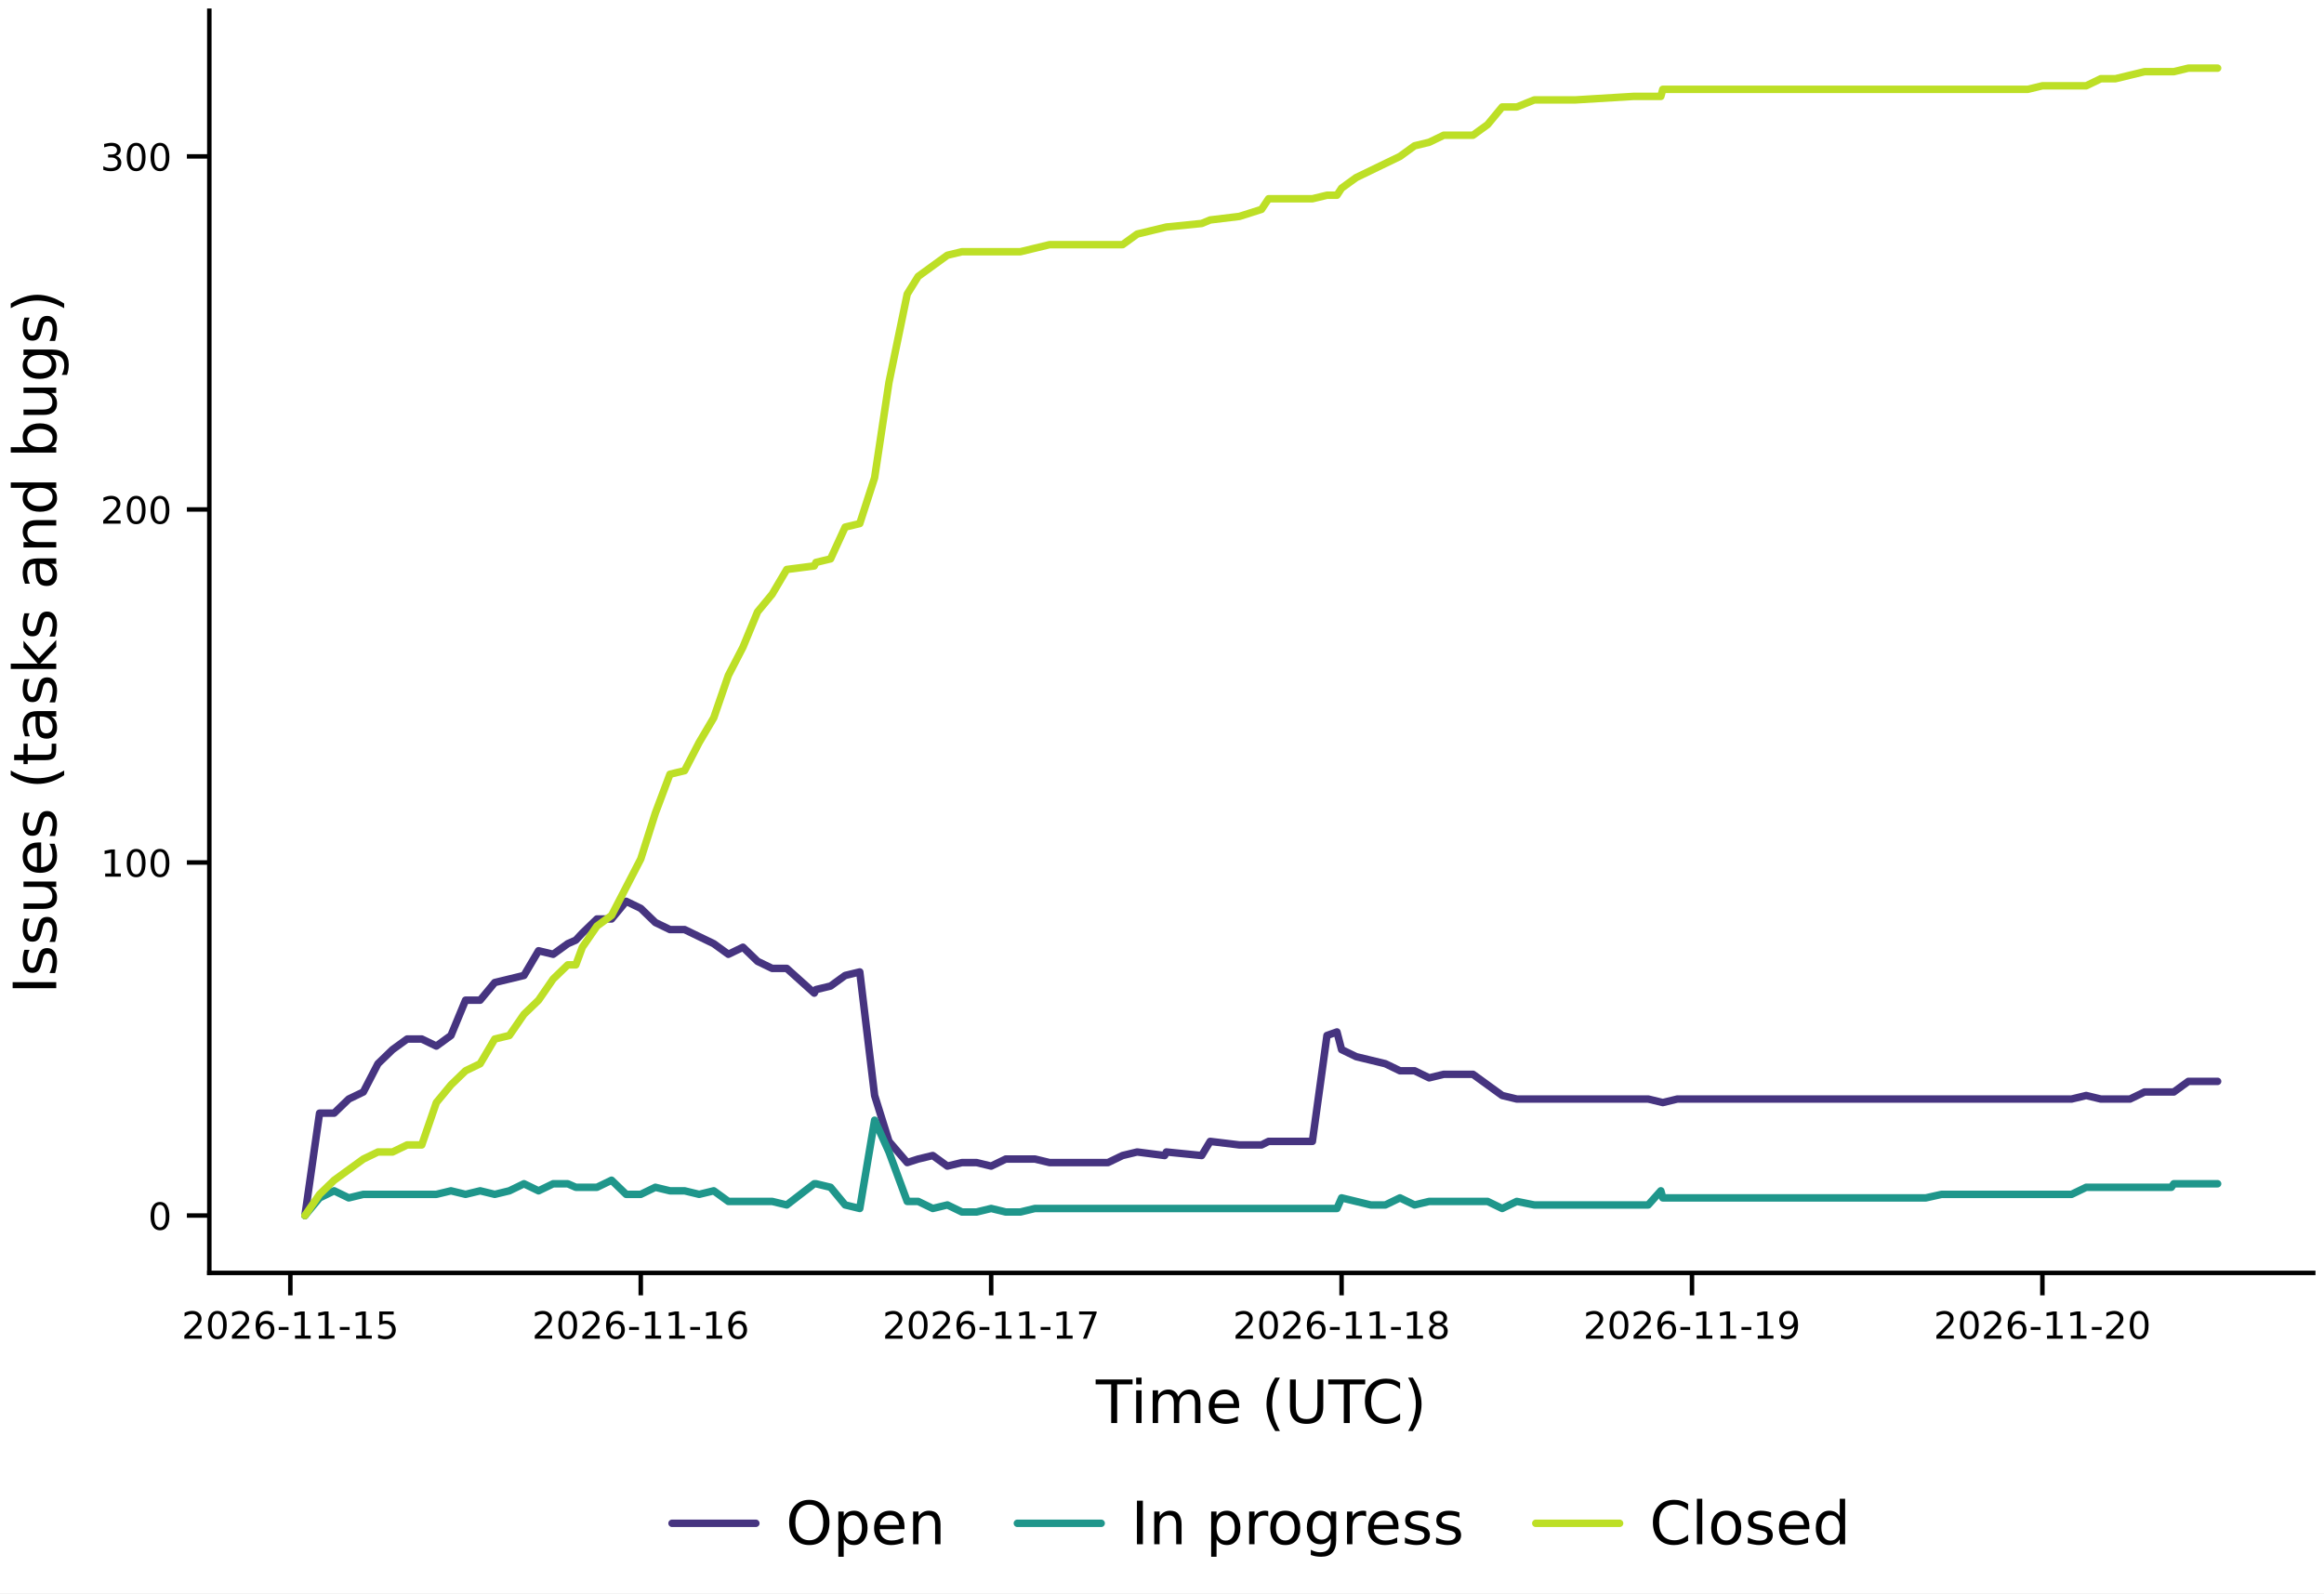
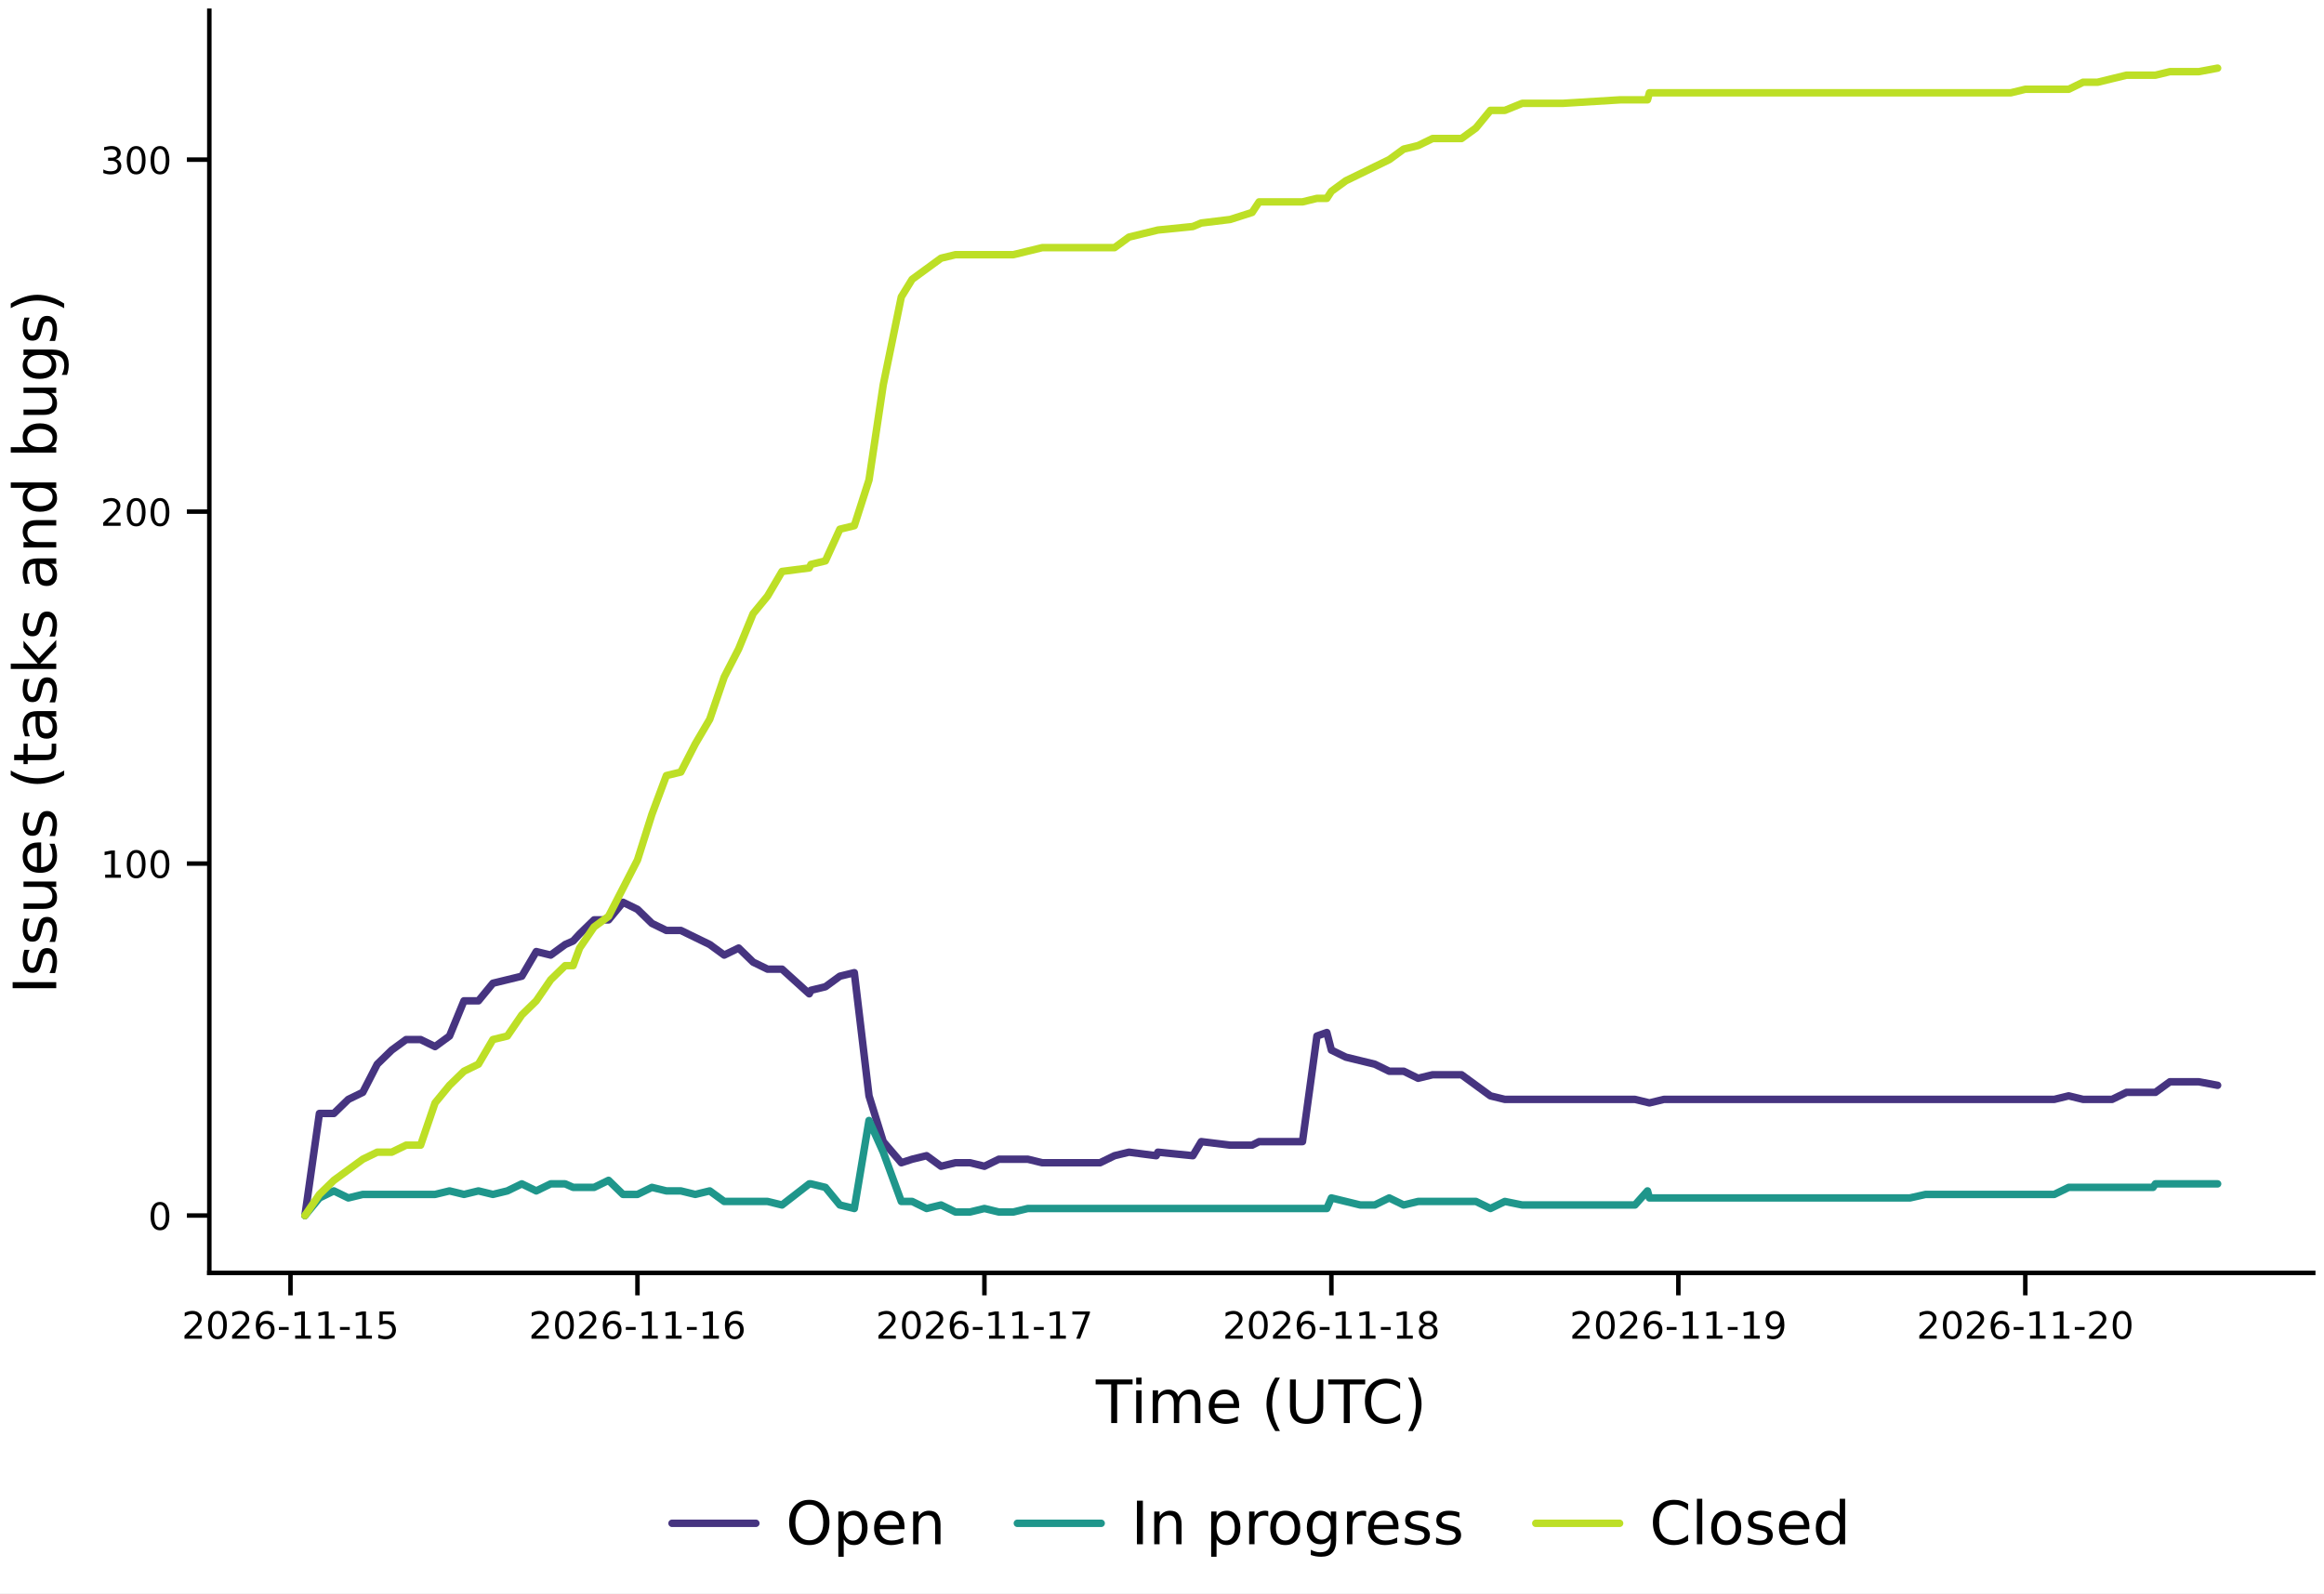
<svg xmlns="http://www.w3.org/2000/svg" xmlns:xlink="http://www.w3.org/1999/xlink" width="310.696pt" height="213.046pt" viewBox="0 0 310.696 213.046" version="1.1">
  <defs>
    <style type="text/css">*{stroke-linejoin: round; stroke-linecap: butt}</style>
  </defs>
  <g id="figure_1">
    <g id="patch_1">
      <path d="M -0 213.046  L 310.696 213.046  L 310.696 0  L -0 0  z " style="fill: #ffffff" />
    </g>
    <g id="axes_1">
      <g id="patch_2">
        <path d="M 27.984 170.203  L 309.256 170.203  L 309.256 1.44  L 27.984 1.44  z " style="fill: #ffffff" />
      </g>
      <g id="matplotlib.axis_1">
        <g id="xtick_1">
          <g id="line2d_1">
            <defs>
-               <path id="md84147454c" d="M 0 0  L 0 3  " style="stroke: #000000; stroke-width: 0.6" />
+               <path id="m47e3a97790" d="M 0 0  L 0 3  " style="stroke: #000000; stroke-width: 0.6" />
            </defs>
            <g>
-               <use xlink:href="#md84147454c" x="38.818" y="170.203" style="stroke: #000000; stroke-width: 0.6" />
+               <use xlink:href="#m47e3a97790" x="38.837" y="170.203" style="stroke: #000000; stroke-width: 0.6" />
            </g>
          </g>
          <g id="text_1">
-             <text style="font-size: 5px; font-family: 'DejaVu Sans', sans-serif; text-anchor: middle" x="38.818" y="179.002" transform="rotate(-0 38.81752 179.0017)">2026-11-15</text>
+             <text style="font-size: 5px; font-family: 'DejaVu Sans', sans-serif; text-anchor: middle" x="38.837" y="179.002" transform="rotate(-0 38.8367 179.0017)">2026-11-15</text>
          </g>
        </g>
        <g id="xtick_2">
          <g id="line2d_2">
            <g>
-               <use xlink:href="#md84147454c" x="85.664" y="170.203" style="stroke: #000000; stroke-width: 0.6" />
+               <use xlink:href="#m47e3a97790" x="85.222" y="170.203" style="stroke: #000000; stroke-width: 0.6" />
            </g>
          </g>
          <g id="text_2">
-             <text style="font-size: 5px; font-family: 'DejaVu Sans', sans-serif; text-anchor: middle" x="85.664" y="179.002" transform="rotate(-0 85.66356 179.0017)">2026-11-16</text>
+             <text style="font-size: 5px; font-family: 'DejaVu Sans', sans-serif; text-anchor: middle" x="85.222" y="179.002" transform="rotate(-0 85.22243 179.0017)">2026-11-16</text>
          </g>
        </g>
        <g id="xtick_3">
          <g id="line2d_3">
            <g>
-               <use xlink:href="#md84147454c" x="132.51" y="170.203" style="stroke: #000000; stroke-width: 0.6" />
+               <use xlink:href="#m47e3a97790" x="131.608" y="170.203" style="stroke: #000000; stroke-width: 0.6" />
            </g>
          </g>
          <g id="text_3">
-             <text style="font-size: 5px; font-family: 'DejaVu Sans', sans-serif; text-anchor: middle" x="132.51" y="179.002" transform="rotate(-0 132.5096 179.0017)">2026-11-17</text>
+             <text style="font-size: 5px; font-family: 'DejaVu Sans', sans-serif; text-anchor: middle" x="131.608" y="179.002" transform="rotate(-0 131.6082 179.0017)">2026-11-17</text>
          </g>
        </g>
        <g id="xtick_4">
          <g id="line2d_4">
            <g>
-               <use xlink:href="#md84147454c" x="179.356" y="170.203" style="stroke: #000000; stroke-width: 0.6" />
+               <use xlink:href="#m47e3a97790" x="177.994" y="170.203" style="stroke: #000000; stroke-width: 0.6" />
            </g>
          </g>
          <g id="text_4">
-             <text style="font-size: 5px; font-family: 'DejaVu Sans', sans-serif; text-anchor: middle" x="179.356" y="179.002" transform="rotate(-0 179.3556 179.0017)">2026-11-18</text>
+             <text style="font-size: 5px; font-family: 'DejaVu Sans', sans-serif; text-anchor: middle" x="177.994" y="179.002" transform="rotate(-0 177.9939 179.0017)">2026-11-18</text>
          </g>
        </g>
        <g id="xtick_5">
          <g id="line2d_5">
            <g>
-               <use xlink:href="#md84147454c" x="226.202" y="170.203" style="stroke: #000000; stroke-width: 0.6" />
+               <use xlink:href="#m47e3a97790" x="224.38" y="170.203" style="stroke: #000000; stroke-width: 0.6" />
            </g>
          </g>
          <g id="text_5">
-             <text style="font-size: 5px; font-family: 'DejaVu Sans', sans-serif; text-anchor: middle" x="226.202" y="179.002" transform="rotate(-0 226.2017 179.0017)">2026-11-19</text>
+             <text style="font-size: 5px; font-family: 'DejaVu Sans', sans-serif; text-anchor: middle" x="224.38" y="179.002" transform="rotate(-0 224.3796 179.0017)">2026-11-19</text>
          </g>
        </g>
        <g id="xtick_6">
          <g id="line2d_6">
            <g>
-               <use xlink:href="#md84147454c" x="273.048" y="170.203" style="stroke: #000000; stroke-width: 0.6" />
+               <use xlink:href="#m47e3a97790" x="270.765" y="170.203" style="stroke: #000000; stroke-width: 0.6" />
            </g>
          </g>
          <g id="text_6">
-             <text style="font-size: 5px; font-family: 'DejaVu Sans', sans-serif; text-anchor: middle" x="273.048" y="179.002" transform="rotate(-0 273.0477 179.0017)">2026-11-20</text>
+             <text style="font-size: 5px; font-family: 'DejaVu Sans', sans-serif; text-anchor: middle" x="270.765" y="179.002" transform="rotate(-0 270.7653 179.0017)">2026-11-20</text>
          </g>
        </g>
        <g id="text_7">
          <text style="font-size: 8px; font-family: 'DejaVu Sans', sans-serif; text-anchor: middle" x="168.62" y="190.282" transform="rotate(-0 168.6201 190.2816)">Time (UTC)</text>
        </g>
      </g>
      <g id="matplotlib.axis_2">
        <g id="ytick_1">
          <g id="line2d_7">
            <defs>
-               <path id="mcb1261d911" d="M 0 0  L -3 0  " style="stroke: #000000; stroke-width: 0.6" />
+               <path id="m57a97bfb53" d="M 0 0  L -3 0  " style="stroke: #000000; stroke-width: 0.6" />
            </defs>
            <g>
-               <use xlink:href="#mcb1261d911" x="27.984" y="162.532" style="stroke: #000000; stroke-width: 0.6" />
+               <use xlink:href="#m57a97bfb53" x="27.984" y="162.532" style="stroke: #000000; stroke-width: 0.6" />
            </g>
          </g>
          <g id="text_8">
            <text style="font-size: 5px; font-family: 'DejaVu Sans', sans-serif; text-anchor: end" x="22.984" y="164.431" transform="rotate(-0 22.98438 164.4312)">0</text>
          </g>
        </g>
        <g id="ytick_2">
          <g id="line2d_8">
            <g>
-               <use xlink:href="#mcb1261d911" x="27.984" y="115.325" style="stroke: #000000; stroke-width: 0.6" />
+               <use xlink:href="#m57a97bfb53" x="27.984" y="115.47" style="stroke: #000000; stroke-width: 0.6" />
            </g>
          </g>
          <g id="text_9">
-             <text style="font-size: 5px; font-family: 'DejaVu Sans', sans-serif; text-anchor: end" x="22.984" y="117.225" transform="rotate(-0 22.98438 117.2248)">100</text>
+             <text style="font-size: 5px; font-family: 'DejaVu Sans', sans-serif; text-anchor: end" x="22.984" y="117.37" transform="rotate(-0 22.98438 117.3696)">100</text>
          </g>
        </g>
        <g id="ytick_3">
          <g id="line2d_9">
            <g>
-               <use xlink:href="#mcb1261d911" x="27.984" y="68.119" style="stroke: #000000; stroke-width: 0.6" />
+               <use xlink:href="#m57a97bfb53" x="27.984" y="68.409" style="stroke: #000000; stroke-width: 0.6" />
            </g>
          </g>
          <g id="text_10">
-             <text style="font-size: 5px; font-family: 'DejaVu Sans', sans-serif; text-anchor: end" x="22.984" y="70.018" transform="rotate(-0 22.98438 70.01845)">200</text>
+             <text style="font-size: 5px; font-family: 'DejaVu Sans', sans-serif; text-anchor: end" x="22.984" y="70.308" transform="rotate(-0 22.98438 70.30806)">200</text>
          </g>
        </g>
        <g id="ytick_4">
          <g id="line2d_10">
            <g>
-               <use xlink:href="#mcb1261d911" x="27.984" y="20.913" style="stroke: #000000; stroke-width: 0.6" />
+               <use xlink:href="#m57a97bfb53" x="27.984" y="21.347" style="stroke: #000000; stroke-width: 0.6" />
            </g>
          </g>
          <g id="text_11">
-             <text style="font-size: 5px; font-family: 'DejaVu Sans', sans-serif; text-anchor: end" x="22.984" y="22.812" transform="rotate(-0 22.98438 22.81205)">300</text>
+             <text style="font-size: 5px; font-family: 'DejaVu Sans', sans-serif; text-anchor: end" x="22.984" y="23.246" transform="rotate(-0 22.98438 23.24647)">300</text>
          </g>
        </g>
        <g id="text_12">
          <text style="font-size: 8px; font-family: 'DejaVu Sans', sans-serif; text-anchor: middle" x="7.519" y="85.821" transform="rotate(-90 7.51875 85.82143)">Issues (tasks and bugs)</text>
        </g>
      </g>
      <g id="line2d_11">
-         <path d="M 40.769 162.532  L 42.721 148.842  L 44.673 148.842  L 46.625 146.954  L 48.577 146.01  L 50.529 142.233  L 52.481 140.345  L 54.433 138.929  L 56.385 138.929  L 58.337 139.873  L 60.289 138.457  L 62.241 133.736  L 64.192 133.736  L 66.144 131.376  L 70.048 130.431  L 72 127.127  L 73.952 127.599  L 75.904 126.183  L 76.978 125.711  L 77.856 124.767  L 79.808 122.878  L 81.76 122.878  L 83.712 120.518  L 85.664 121.462  L 87.615 123.351  L 89.567 124.295  L 91.519 124.295  L 95.423 126.183  L 97.375 127.599  L 99.327 126.655  L 101.279 128.543  L 103.231 129.487  L 105.183 129.487  L 108.859 132.792  L 109.087 132.32  L 111.039 131.848  L 112.99 130.431  L 114.942 129.959  L 116.927 146.482  L 118.846 152.618  L 121.286 155.451  L 122.75 154.979  L 124.702 154.507  L 126.654 155.923  L 128.606 155.451  L 130.558 155.451  L 132.51 155.923  L 134.462 154.979  L 138.365 154.979  L 140.317 155.451  L 148.125 155.451  L 150.077 154.507  L 152.029 154.035  L 155.705 154.507  L 155.933 154.035  L 160.65 154.507  L 161.788 152.618  L 165.692 153.091  L 168.653 153.091  L 169.596 152.618  L 175.452 152.618  L 177.404 138.457  L 178.738 137.985  L 179.356 140.345  L 181.308 141.289  L 185.211 142.233  L 187.163 143.177  L 189.115 143.177  L 191.067 144.121  L 193.019 143.649  L 196.923 143.649  L 200.827 146.482  L 202.779 146.954  L 220.346 146.954  L 222.298 147.426  L 224.25 146.954  L 276.952 146.954  L 278.903 146.482  L 280.855 146.954  L 284.759 146.954  L 286.711 146.01  L 290.615 146.01  L 292.567 144.593  L 296.471 144.593  L 296.471 144.593  " clip-path="url(#paca3543d02)" style="fill: none; stroke: #463480; stroke-linecap: round" />
+         <path d="M 40.769 162.532  L 42.702 148.884  L 44.635 148.884  L 46.568 147.002  L 48.5 146.06  L 50.433 142.295  L 52.366 140.413  L 54.299 139.001  L 56.231 139.001  L 58.164 139.942  L 60.097 138.53  L 62.03 133.824  L 63.962 133.824  L 65.895 131.471  L 69.761 130.53  L 71.693 127.236  L 73.626 127.706  L 75.559 126.294  L 76.622 125.824  L 77.491 124.883  L 79.424 123  L 81.357 123  L 83.29 120.647  L 85.222 121.588  L 87.155 123.471  L 89.088 124.412  L 91.021 124.412  L 94.886 126.294  L 96.819 127.706  L 98.752 126.765  L 100.684 128.647  L 102.617 129.589  L 104.55 129.589  L 108.19 132.883  L 108.415 132.412  L 110.348 131.942  L 112.281 130.53  L 114.214 130.059  L 116.178 146.531  L 118.079 152.649  L 120.495 155.473  L 121.944 155.002  L 123.877 154.531  L 125.81 155.943  L 127.743 155.473  L 129.675 155.473  L 131.608 155.943  L 133.541 155.002  L 137.406 155.002  L 139.339 155.473  L 147.07 155.473  L 149.003 154.531  L 150.936 154.061  L 154.576 154.531  L 154.801 154.061  L 159.472 154.531  L 160.599 152.649  L 164.465 153.12  L 167.396 153.12  L 168.33 152.649  L 174.128 152.649  L 176.061 138.53  L 177.382 138.06  L 177.994 140.413  L 179.927 141.354  L 183.792 142.295  L 185.725 143.237  L 187.658 143.237  L 189.59 144.178  L 191.523 143.707  L 195.389 143.707  L 199.254 146.531  L 201.187 147.002  L 218.581 147.002  L 220.514 147.472  L 222.447 147.002  L 274.631 147.002  L 276.564 146.531  L 278.496 147.002  L 282.362 147.002  L 284.295 146.06  L 288.16 146.06  L 290.093 144.648  L 293.958 144.648  L 296.471 145.119  L 296.471 145.119  " clip-path="url(#pe30fad6167)" style="fill: none; stroke: #463480; stroke-linecap: round" />
      </g>
      <g id="line2d_12">
-         <path d="M 40.769 162.532  L 42.721 160.172  L 44.673 159.227  L 46.625 160.172  L 48.577 159.699  L 58.337 159.699  L 60.289 159.227  L 62.241 159.699  L 64.192 159.227  L 66.144 159.699  L 68.096 159.227  L 70.048 158.283  L 72 159.227  L 73.952 158.283  L 75.904 158.283  L 76.978 158.755  L 79.808 158.755  L 81.76 157.811  L 83.712 159.699  L 85.664 159.699  L 87.615 158.755  L 89.567 159.227  L 91.519 159.227  L 93.471 159.699  L 95.423 159.227  L 97.375 160.644  L 103.231 160.644  L 105.183 161.116  L 108.859 158.283  L 109.087 158.283  L 111.039 158.755  L 112.99 161.116  L 114.942 161.588  L 116.927 149.786  L 118.846 154.035  L 121.286 160.644  L 122.75 160.644  L 124.702 161.588  L 126.654 161.116  L 128.606 162.06  L 130.558 162.06  L 132.51 161.588  L 134.462 162.06  L 136.413 162.06  L 138.365 161.588  L 178.738 161.588  L 179.356 160.172  L 183.259 161.116  L 185.211 161.116  L 187.163 160.172  L 189.115 161.116  L 191.067 160.644  L 198.875 160.644  L 200.827 161.588  L 202.779 160.644  L 205.121 161.116  L 220.346 161.116  L 222.038 159.227  L 222.298 160.172  L 257.465 160.172  L 259.579 159.699  L 276.952 159.699  L 278.903 158.755  L 290.29 158.755  L 290.615 158.283  L 296.471 158.283  L 296.471 158.283  " clip-path="url(#paca3543d02)" style="fill: none; stroke: #1f968b; stroke-linecap: round" />
+         <path d="M 40.769 162.532  L 42.702 160.179  L 44.635 159.238  L 46.568 160.179  L 48.5 159.708  L 58.164 159.708  L 60.097 159.238  L 62.03 159.708  L 63.962 159.238  L 65.895 159.708  L 67.828 159.238  L 69.761 158.296  L 71.693 159.238  L 73.626 158.296  L 75.559 158.296  L 76.622 158.767  L 79.424 158.767  L 81.357 157.826  L 83.29 159.708  L 85.222 159.708  L 87.155 158.767  L 89.088 159.238  L 91.021 159.238  L 92.953 159.708  L 94.886 159.238  L 96.819 160.649  L 102.617 160.649  L 104.55 161.12  L 108.19 158.296  L 108.415 158.296  L 110.348 158.767  L 112.281 161.12  L 114.214 161.591  L 116.178 149.825  L 118.079 154.061  L 120.495 160.649  L 121.944 160.649  L 123.877 161.591  L 125.81 161.12  L 127.743 162.061  L 129.675 162.061  L 131.608 161.591  L 133.541 162.061  L 135.474 162.061  L 137.406 161.591  L 177.382 161.591  L 177.994 160.179  L 181.859 161.12  L 183.792 161.12  L 185.725 160.179  L 187.658 161.12  L 189.59 160.649  L 197.321 160.649  L 199.254 161.591  L 201.187 160.649  L 203.506 161.12  L 218.581 161.12  L 220.256 159.238  L 220.514 160.179  L 255.336 160.179  L 257.429 159.708  L 274.631 159.708  L 276.564 158.767  L 287.838 158.767  L 288.16 158.296  L 296.471 158.296  L 296.471 158.296  " clip-path="url(#pe30fad6167)" style="fill: none; stroke: #1f968b; stroke-linecap: round" />
      </g>
      <g id="line2d_13">
-         <path d="M 40.769 162.532  L 42.721 159.699  L 44.673 157.811  L 48.577 154.979  L 50.529 154.035  L 52.481 154.035  L 54.433 153.091  L 56.385 153.091  L 58.337 147.426  L 60.289 145.065  L 62.241 143.177  L 64.192 142.233  L 66.144 138.929  L 68.096 138.457  L 70.048 135.624  L 72 133.736  L 73.952 130.904  L 75.904 129.015  L 76.978 129.015  L 77.856 126.655  L 79.808 123.823  L 81.76 122.406  L 85.664 114.853  L 87.615 108.717  L 89.567 103.524  L 91.519 103.052  L 93.471 99.275  L 95.423 95.971  L 97.375 90.306  L 99.327 86.53  L 101.279 81.809  L 103.231 79.449  L 105.183 76.144  L 108.859 75.672  L 109.087 75.2  L 111.039 74.728  L 112.99 70.479  L 114.942 70.007  L 116.927 63.87  L 118.846 51.125  L 121.286 39.323  L 122.75 36.963  L 126.654 34.13  L 128.606 33.658  L 136.413 33.658  L 140.317 32.714  L 150.077 32.714  L 152.029 31.298  L 155.933 30.354  L 160.65 29.882  L 161.788 29.41  L 165.692 28.938  L 168.653 27.994  L 169.596 26.577  L 175.452 26.577  L 177.404 26.105  L 178.738 26.105  L 179.356 25.161  L 181.308 23.745  L 187.163 20.913  L 189.115 19.496  L 191.067 19.024  L 193.019 18.08  L 196.923 18.08  L 198.875 16.664  L 200.827 14.304  L 202.779 14.304  L 205.121 13.36  L 210.586 13.36  L 218.394 12.888  L 222.038 12.888  L 222.298 11.943  L 271.096 11.943  L 273.048 11.471  L 278.903 11.471  L 280.855 10.527  L 282.807 10.527  L 286.711 9.583  L 290.615 9.583  L 292.567 9.111  L 296.471 9.111  L 296.471 9.111  " clip-path="url(#paca3543d02)" style="fill: none; stroke: #bddf26; stroke-linecap: round" />
+         <path d="M 40.769 162.532  L 42.702 159.708  L 44.635 157.826  L 48.5 155.002  L 50.433 154.061  L 52.366 154.061  L 54.299 153.12  L 56.231 153.12  L 58.164 147.472  L 60.097 145.119  L 62.03 143.237  L 63.962 142.295  L 65.895 139.001  L 67.828 138.53  L 69.761 135.707  L 71.693 133.824  L 73.626 131.001  L 75.559 129.118  L 76.622 129.118  L 77.491 126.765  L 79.424 123.941  L 81.357 122.529  L 85.222 115  L 87.155 108.882  L 89.088 103.705  L 91.021 103.234  L 92.953 99.469  L 94.886 96.175  L 96.819 90.528  L 98.752 86.763  L 100.684 82.057  L 102.617 79.703  L 104.55 76.409  L 108.19 75.938  L 108.415 75.468  L 110.348 74.997  L 112.281 70.762  L 114.214 70.291  L 116.178 64.173  L 118.079 51.466  L 120.495 39.701  L 121.944 37.348  L 125.81 34.524  L 127.743 34.054  L 135.474 34.054  L 139.339 33.112  L 149.003 33.112  L 150.936 31.701  L 154.801 30.759  L 159.472 30.289  L 160.599 29.818  L 164.465 29.348  L 167.396 28.406  L 168.33 26.994  L 174.128 26.994  L 176.061 26.524  L 177.382 26.524  L 177.994 25.583  L 179.927 24.171  L 185.725 21.347  L 187.658 19.935  L 189.59 19.465  L 191.523 18.523  L 195.389 18.523  L 197.321 17.112  L 199.254 14.758  L 201.187 14.758  L 203.506 13.817  L 208.918 13.817  L 216.649 13.347  L 220.256 13.347  L 220.514 12.405  L 268.833 12.405  L 270.765 11.935  L 276.564 11.935  L 278.496 10.994  L 280.429 10.994  L 284.295 10.052  L 288.16 10.052  L 290.093 9.582  L 293.958 9.582  L 296.471 9.111  L 296.471 9.111  " clip-path="url(#pe30fad6167)" style="fill: none; stroke: #bddf26; stroke-linecap: round" />
      </g>
      <g id="patch_3">
        <path d="M 27.984 170.203  L 27.984 1.44  " style="fill: none; stroke: #000000; stroke-width: 0.6; stroke-linejoin: miter; stroke-linecap: square" />
      </g>
      <g id="patch_4">
        <path d="M 27.984 170.203  L 309.256 170.203  " style="fill: none; stroke: #000000; stroke-width: 0.6; stroke-linejoin: miter; stroke-linecap: square" />
      </g>
      <g id="legend_1">
        <g id="line2d_14">
          <path d="M 89.846 203.684  L 95.446 203.684  L 101.046 203.684  " style="fill: none; stroke: #463480; stroke-linecap: round" />
        </g>
        <g id="text_13">
          <text style="font-size: 8px; font-family: 'DejaVu Sans', sans-serif; text-anchor: start" x="105.046" y="206.484" transform="rotate(-0 105.0457 206.4837)">Open</text>
        </g>
        <g id="line2d_15">
          <path d="M 136.014 203.684  L 141.614 203.684  L 147.214 203.684  " style="fill: none; stroke: #1f968b; stroke-linecap: round" />
        </g>
        <g id="text_14">
          <text style="font-size: 8px; font-family: 'DejaVu Sans', sans-serif; text-anchor: start" x="151.214" y="206.484" transform="rotate(-0 151.2145 206.4837)">In progress</text>
        </g>
        <g id="line2d_16">
          <path d="M 205.322 203.684  L 210.922 203.684  L 216.522 203.684  " style="fill: none; stroke: #bddf26; stroke-linecap: round" />
        </g>
        <g id="text_15">
          <text style="font-size: 8px; font-family: 'DejaVu Sans', sans-serif; text-anchor: start" x="220.522" y="206.484" transform="rotate(-0 220.522 206.4837)">Closed</text>
        </g>
      </g>
    </g>
  </g>
  <defs>
-     <clipPath id="paca3543d02">
+     <clipPath id="pe30fad6167">
      <rect x="27.984" y="1.44" width="281.271" height="168.763" />
    </clipPath>
  </defs>
</svg>
